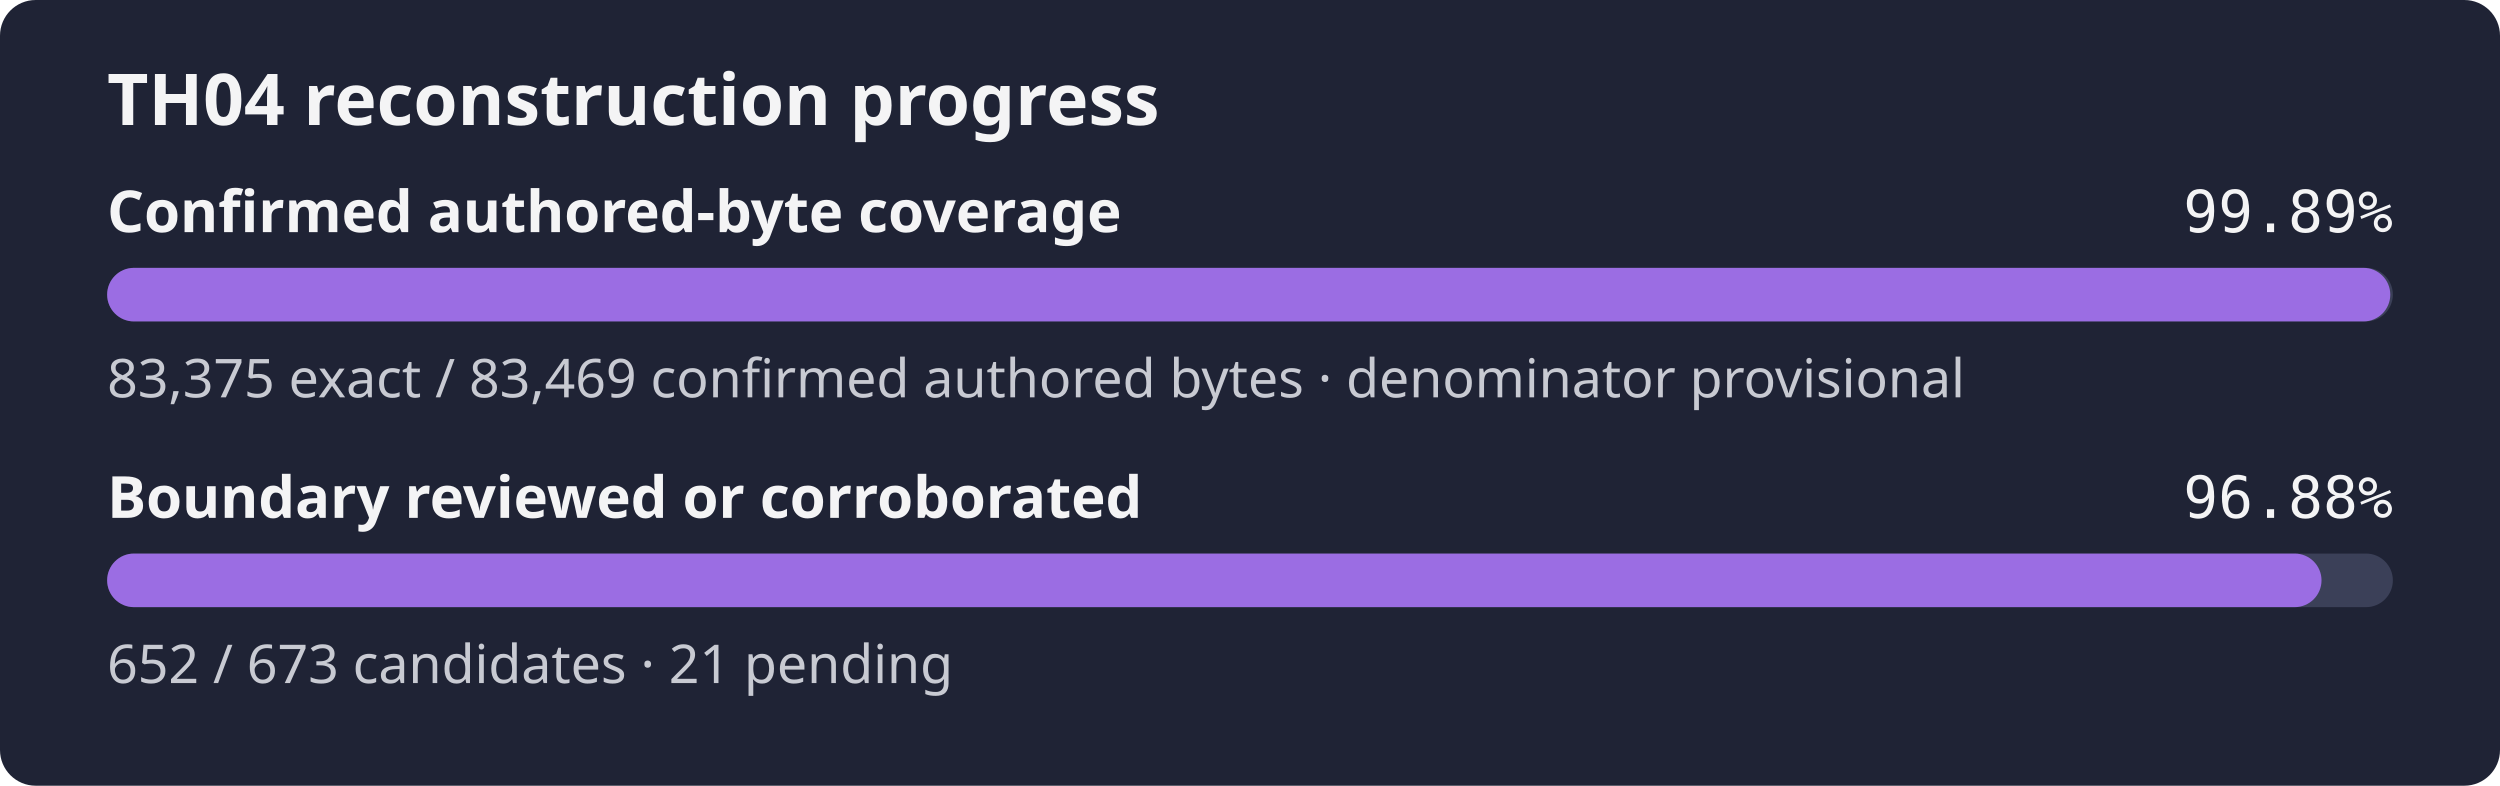
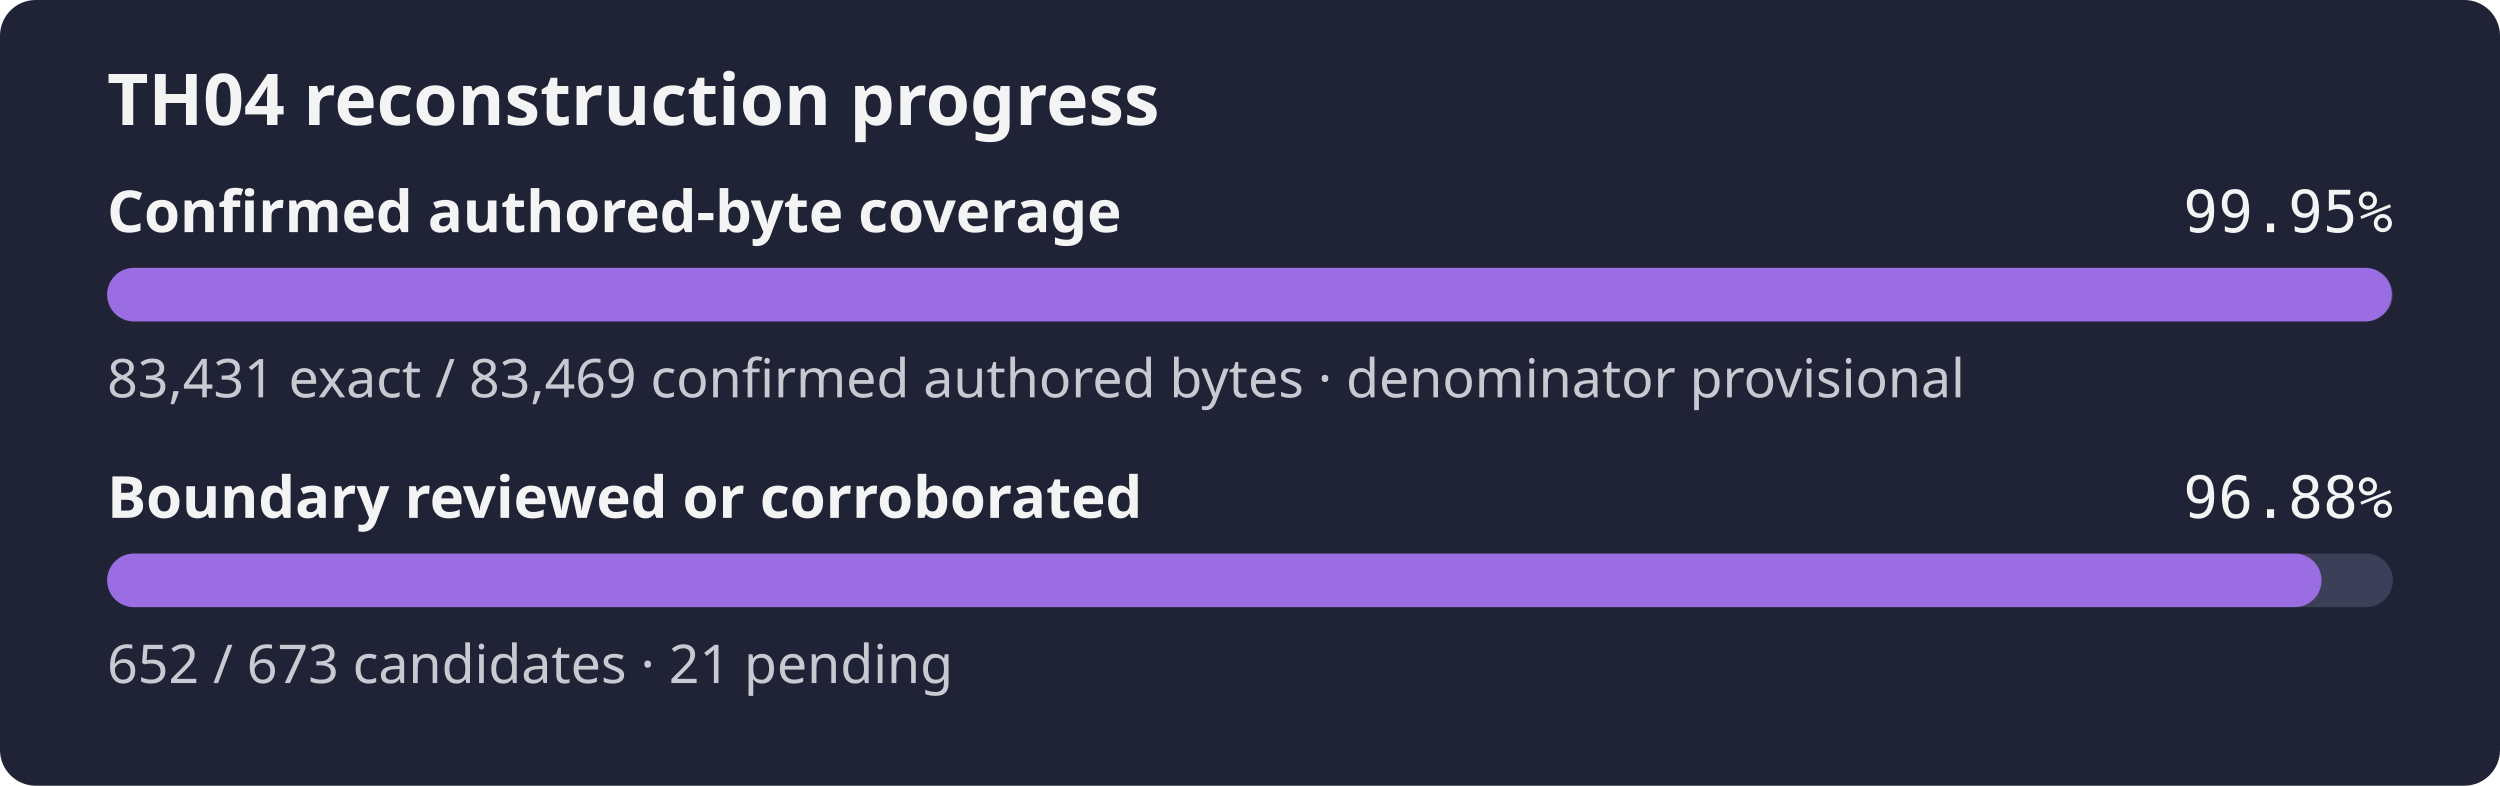
- <svg xmlns="http://www.w3.org/2000/svg" width="560" height="176" role="img" aria-label="TH04 reconstruction progress: 99.89% of the confirmed authored-byte set is exact, boundary reviewed or corroborated 96.88%">
+ <svg xmlns="http://www.w3.org/2000/svg" width="560" height="176" role="img" aria-label="TH04 reconstruction progress: 99.95% of the confirmed authored-byte set is exact, boundary reviewed or corroborated 96.88%">
  <rect width="560" height="176" rx="8" fill="#1f2335" />
  <text x="24" y="28" fill="#f4f4f5" font-family="sans-serif" font-size="16" font-weight="600">TH04 reconstruction progress</text>
  <text x="24" y="52" fill="#f4f4f5" font-family="sans-serif" font-size="13" font-weight="600">Confirmed authored-byte coverage</text>
-   <text x="536" y="52" fill="#f4f4f5" text-anchor="end" font-family="monospace" font-size="13">99.89%</text>
+   <text x="536" y="52" fill="#f4f4f5" text-anchor="end" font-family="monospace" font-size="13">99.95%</text>
  <rect x="24" y="60" width="512" height="12" rx="6" fill="#3b4058" />
-   <rect x="24" y="60" width="511.42" height="12" rx="6" fill="#9b6de3" />
-   <text x="24" y="89" fill="#c8cad2" font-family="sans-serif" font-size="12">83,375 exact / 83,469 confirmed authored bytes · denominator provisional</text>
+   <rect x="24" y="60" width="511.77" height="12" rx="6" fill="#9b6de3" />
+   <text x="24" y="89" fill="#c8cad2" font-family="sans-serif" font-size="12">83,431 exact / 83,469 confirmed authored bytes · denominator provisional</text>
  <text x="24" y="116" fill="#f4f4f5" font-family="sans-serif" font-size="13" font-weight="600">Boundary reviewed or corroborated</text>
  <text x="536" y="116" fill="#f4f4f5" text-anchor="end" font-family="monospace" font-size="13">96.88%</text>
  <rect x="24" y="124" width="512" height="12" rx="6" fill="#3b4058" />
  <rect x="24" y="124" width="496.02" height="12" rx="6" fill="#9b6de3" />
  <text x="24" y="153" fill="#c8cad2" font-family="sans-serif" font-size="12">652 / 673 candidates · 21 pending</text>
</svg>
